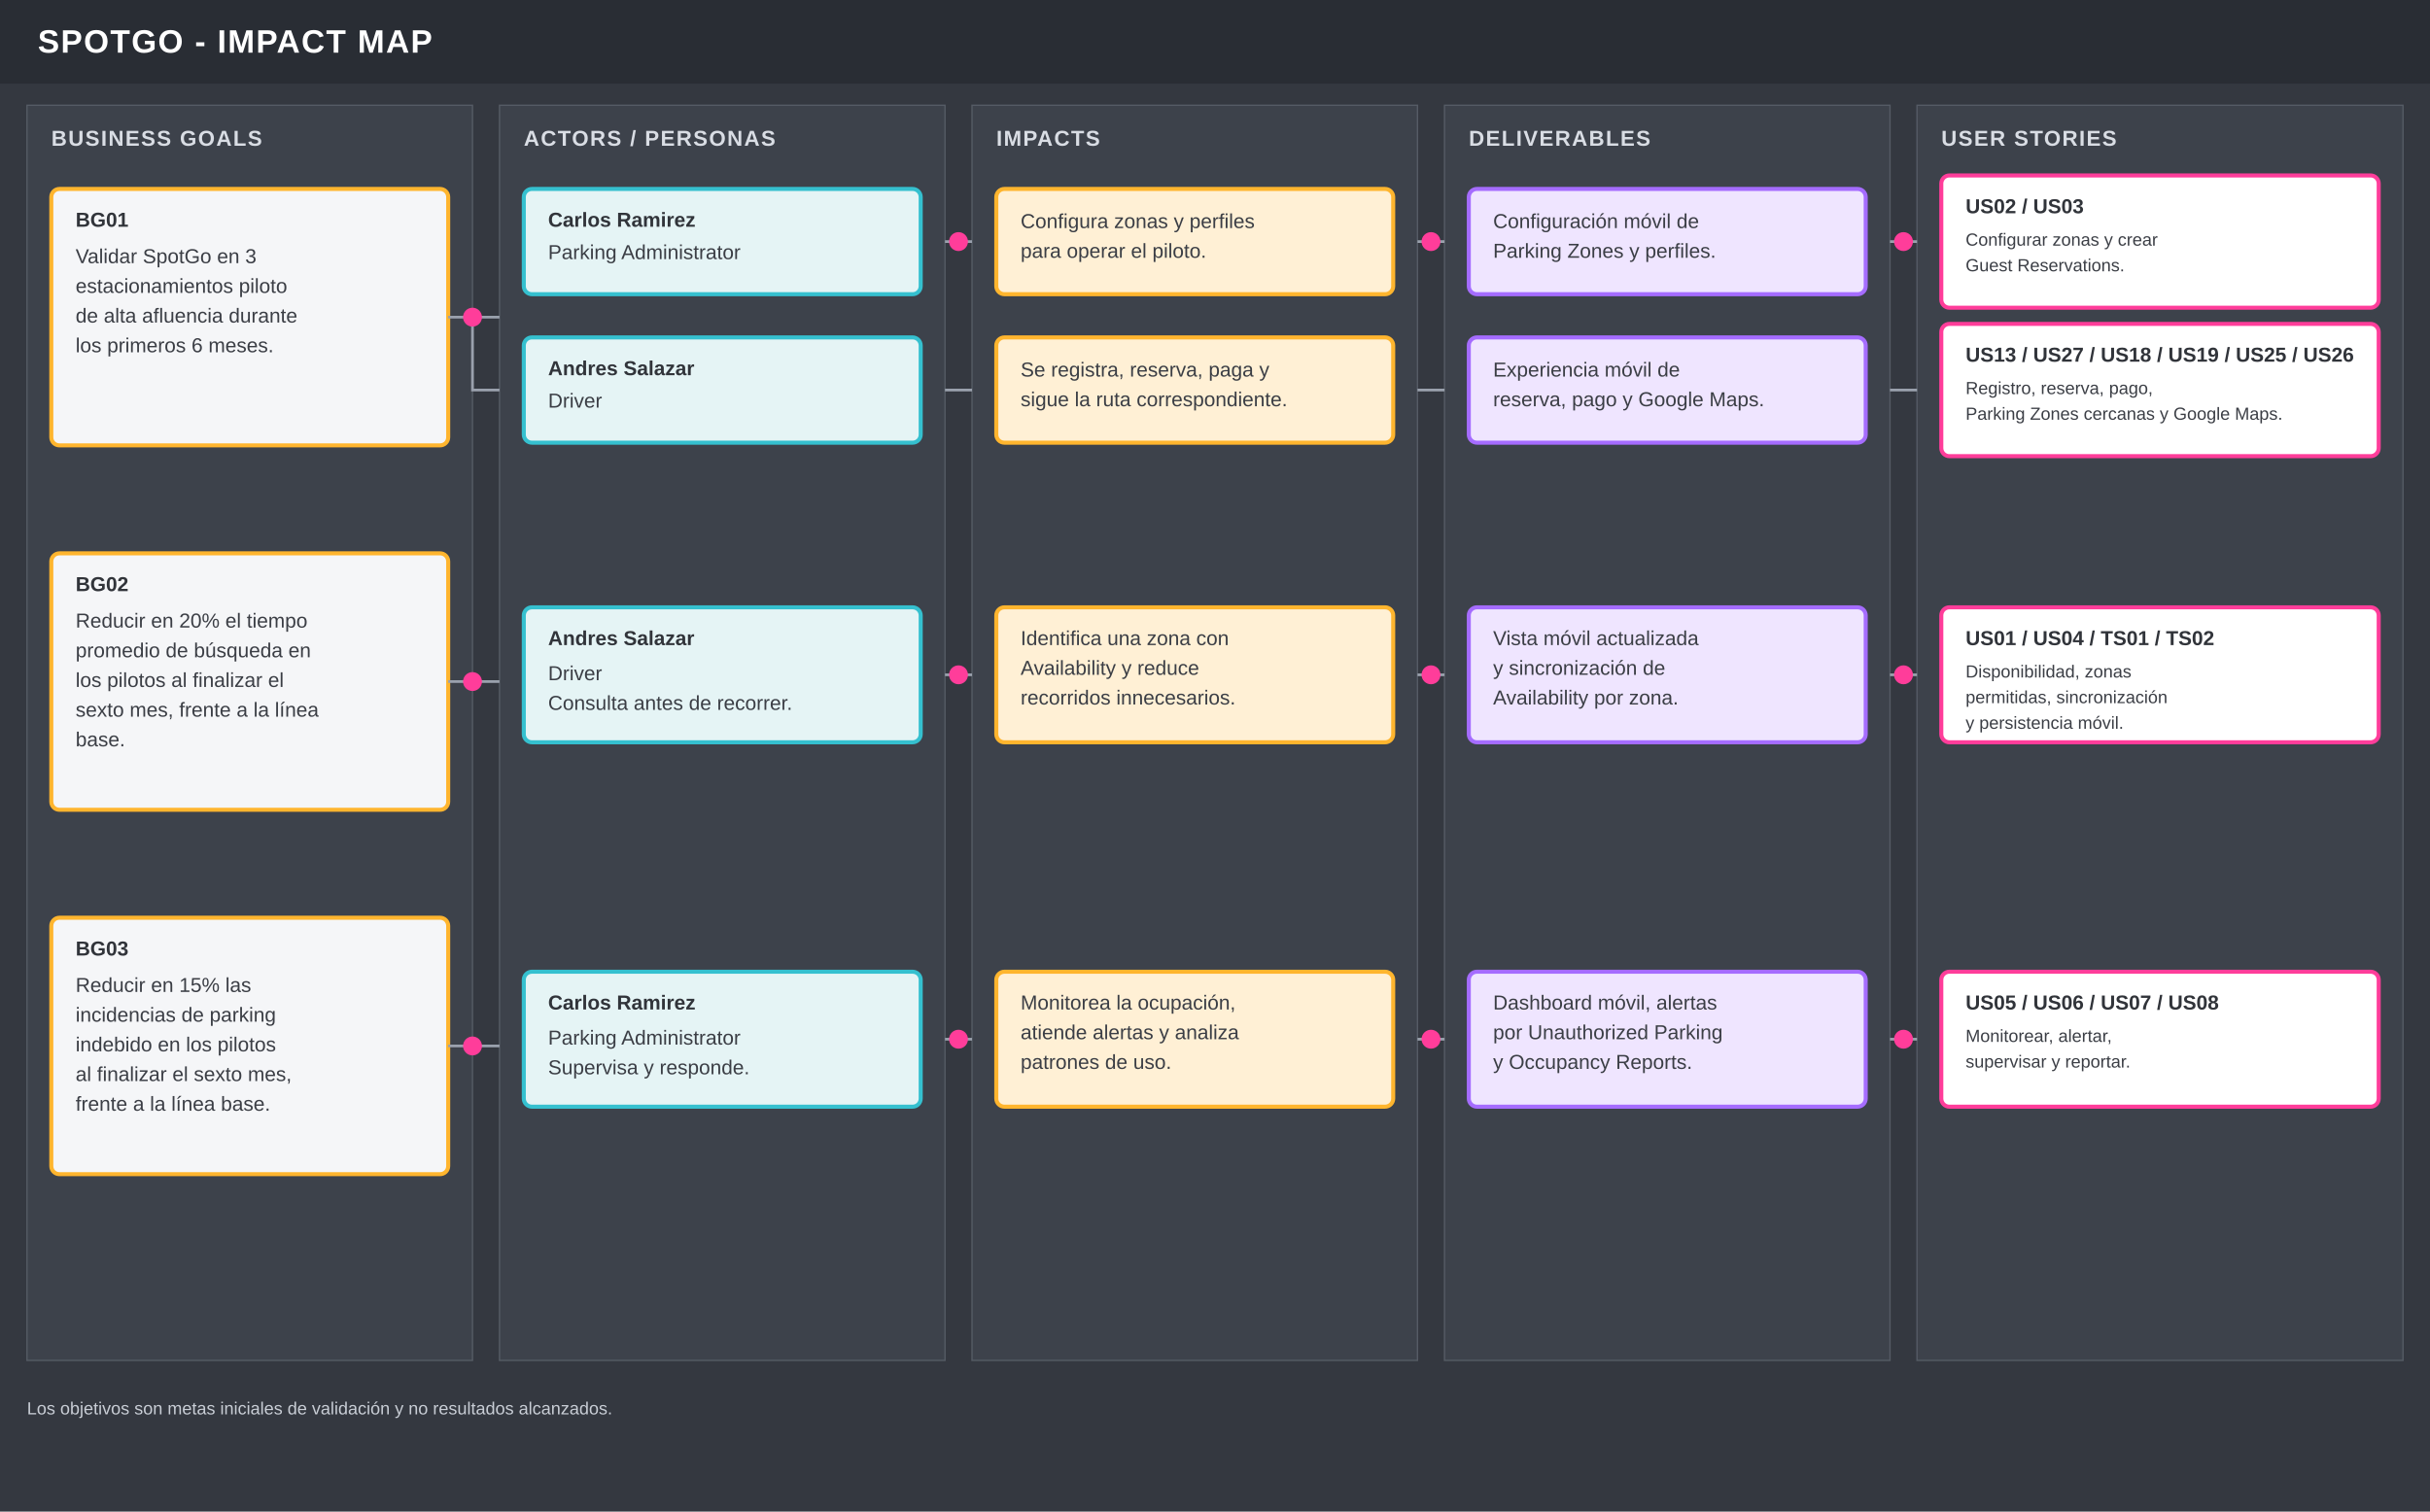
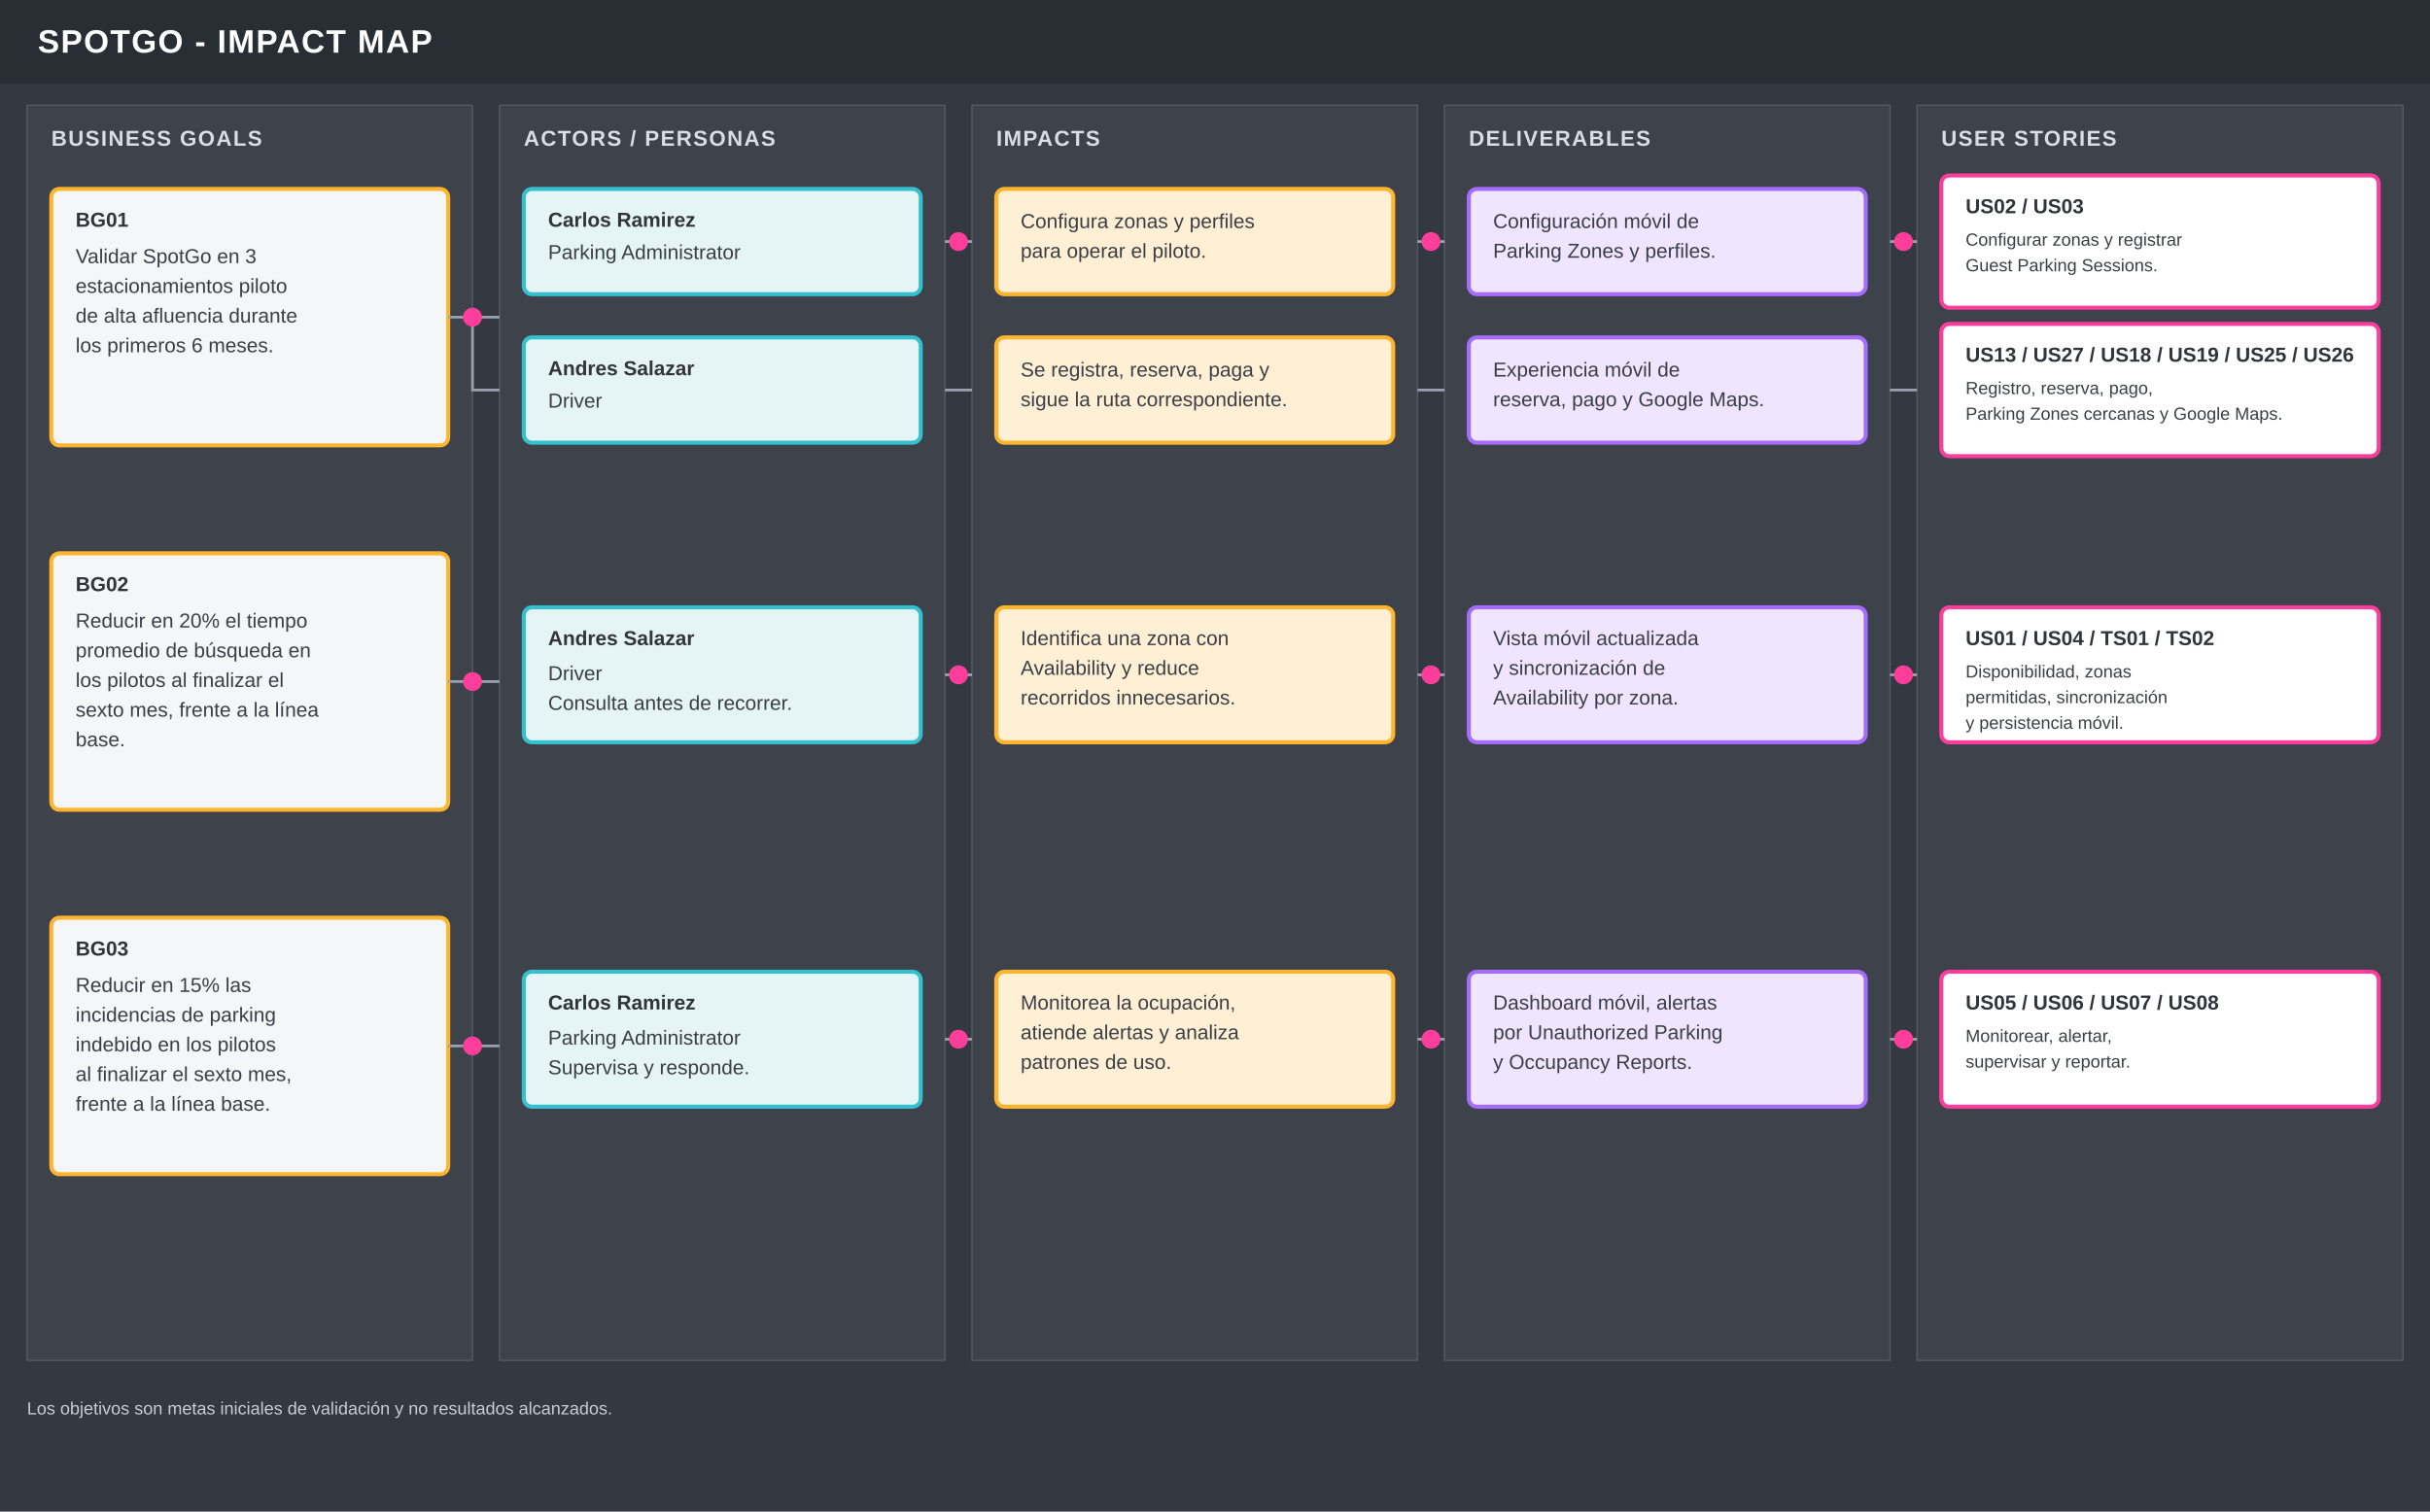
<svg xmlns="http://www.w3.org/2000/svg" width="1800" height="1120" viewBox="0 0 1800 1120" role="img" aria-labelledby="title desc">
  <style>
    .bg { fill: #343840; }
    .top { fill: #292d34; }
    .column { fill: #3d424b; stroke: #555b65; stroke-width: 1; }
    .goal { fill: #f5f6f8; stroke: #ffb52e; stroke-width: 3; }
    .actor { fill: #e5f4f5; stroke: #35c0cf; stroke-width: 3; }
    .impact { fill: #fff0d5; stroke: #ffb52e; stroke-width: 3; }
    .deliverable { fill: #efe5ff; stroke: #a56cff; stroke-width: 3; }
    .story { fill: #ffffff; stroke: #ff3d9a; stroke-width: 3; }
    .title { fill: #ffffff; font-family: Arial, sans-serif; font-size: 24px; font-weight: 700; letter-spacing: 1px; }
    .header { fill: #d9dde4; font-family: Arial, sans-serif; font-size: 16px; font-weight: 700; letter-spacing: 1px; }
    .label { fill: #31343a; font-family: Arial, sans-serif; font-size: 15px; font-weight: 700; }
    .text { fill: #3b3e45; font-family: Arial, sans-serif; font-size: 15px; }
    .small { fill: #3b3e45; font-family: Arial, sans-serif; font-size: 13px; }
    .connector { stroke: #9aa1ad; stroke-width: 2; fill: none; }
    .node { fill: #ff3d9a; }
    .legend { fill: #c8cdd5; font-family: Arial, sans-serif; font-size: 13px; }
  </style>
  <rect class="bg" width="1800" height="1120" />
  <rect class="top" width="1800" height="62" />
  <text class="title" x="28" y="39">SPOTGO - IMPACT MAP</text>
  <rect class="column" x="20" y="78" width="330" height="930" />
  <rect class="column" x="370" y="78" width="330" height="930" />
  <rect class="column" x="720" y="78" width="330" height="930" />
  <rect class="column" x="1070" y="78" width="330" height="930" />
  <rect class="column" x="1420" y="78" width="360" height="930" />
  <text class="header" x="38" y="108">BUSINESS GOALS</text>
  <text class="header" x="388" y="108">ACTORS / PERSONAS</text>
  <text class="header" x="738" y="108">IMPACTS</text>
  <text class="header" x="1088" y="108">DELIVERABLES</text>
  <text class="header" x="1438" y="108">USER STORIES</text>
  <rect class="goal" x="38" y="140" width="294" height="190" rx="6" />
  <text class="label" x="56" y="168">BG01</text>
  <text class="text" x="56" y="195">
    <tspan x="56" dy="0">Validar SpotGo en 3</tspan>
    <tspan x="56" dy="22">estacionamientos piloto</tspan>
    <tspan x="56" dy="22">de alta afluencia durante</tspan>
    <tspan x="56" dy="22">los primeros 6 meses.</tspan>
  </text>
  <rect class="actor" x="388" y="140" width="294" height="78" rx="6" />
  <text class="label" x="406" y="168">Carlos Ramirez</text>
  <text class="text" x="406" y="192">Parking Administrator</text>
  <rect class="actor" x="388" y="250" width="294" height="78" rx="6" />
  <text class="label" x="406" y="278">Andres Salazar</text>
  <text class="text" x="406" y="302">Driver</text>
  <rect class="impact" x="738" y="140" width="294" height="78" rx="6" />
  <text class="text" x="756" y="169">
    <tspan x="756" dy="0">Configura zonas y perfiles</tspan>
    <tspan x="756" dy="22">para operar el piloto.</tspan>
  </text>
  <rect class="impact" x="738" y="250" width="294" height="78" rx="6" />
  <text class="text" x="756" y="279">
    <tspan x="756" dy="0">Se registra, reserva, paga y</tspan>
    <tspan x="756" dy="22">sigue la ruta correspondiente.</tspan>
  </text>
  <rect class="deliverable" x="1088" y="140" width="294" height="78" rx="6" />
  <text class="text" x="1106" y="169">
    <tspan x="1106" dy="0">Configuración móvil de</tspan>
    <tspan x="1106" dy="22">Parking Zones y perfiles.</tspan>
  </text>
  <rect class="deliverable" x="1088" y="250" width="294" height="78" rx="6" />
  <text class="text" x="1106" y="279">
    <tspan x="1106" dy="0">Experiencia móvil de</tspan>
    <tspan x="1106" dy="22">reserva, pago y Google Maps.</tspan>
  </text>
  <rect class="story" x="1438" y="130" width="324" height="98" rx="6" />
  <text class="label" x="1456" y="158">US02 / US03</text>
  <text class="small" x="1456" y="182">
-     <tspan x="1456" dy="0">Configurar zonas y crear</tspan>
-     <tspan x="1456" dy="19">Guest Reservations.</tspan>
+     <tspan x="1456" dy="0">Configurar zonas y registrar</tspan>
+     <tspan x="1456" dy="19">Guest Parking Sessions.</tspan>
  </text>
  <rect class="story" x="1438" y="240" width="324" height="98" rx="6" />
  <text class="label" x="1456" y="268">US13 / US27 / US18 / US19 / US25 / US26</text>
  <text class="small" x="1456" y="292">
    <tspan x="1456" dy="0">Registro, reserva, pago,</tspan>
    <tspan x="1456" dy="19">Parking Zones cercanas y Google Maps.</tspan>
  </text>
  <rect class="goal" x="38" y="410" width="294" height="190" rx="6" />
  <text class="label" x="56" y="438">BG02</text>
  <text class="text" x="56" y="465">
    <tspan x="56" dy="0">Reducir en 20% el tiempo</tspan>
    <tspan x="56" dy="22">promedio de búsqueda en</tspan>
    <tspan x="56" dy="22">los pilotos al finalizar el</tspan>
    <tspan x="56" dy="22">sexto mes, frente a la línea</tspan>
    <tspan x="56" dy="22">base.</tspan>
  </text>
  <rect class="actor" x="388" y="450" width="294" height="100" rx="6" />
  <text class="label" x="406" y="478">Andres Salazar</text>
  <text class="text" x="406" y="504">
    <tspan x="406" dy="0">Driver</tspan>
    <tspan x="406" dy="22">Consulta antes de recorrer.</tspan>
  </text>
  <rect class="impact" x="738" y="450" width="294" height="100" rx="6" />
  <text class="text" x="756" y="478">
    <tspan x="756" dy="0">Identifica una zona con</tspan>
    <tspan x="756" dy="22">Availability y reduce</tspan>
    <tspan x="756" dy="22">recorridos innecesarios.</tspan>
  </text>
  <rect class="deliverable" x="1088" y="450" width="294" height="100" rx="6" />
  <text class="text" x="1106" y="478">
    <tspan x="1106" dy="0">Vista móvil actualizada</tspan>
    <tspan x="1106" dy="22">y sincronización de</tspan>
    <tspan x="1106" dy="22">Availability por zona.</tspan>
  </text>
  <rect class="story" x="1438" y="450" width="324" height="100" rx="6" />
  <text class="label" x="1456" y="478">US01 / US04 / TS01 / TS02</text>
  <text class="small" x="1456" y="502">
    <tspan x="1456" dy="0">Disponibilidad, zonas</tspan>
    <tspan x="1456" dy="19">permitidas, sincronización</tspan>
    <tspan x="1456" dy="19">y persistencia móvil.</tspan>
  </text>
  <rect class="goal" x="38" y="680" width="294" height="190" rx="6" />
  <text class="label" x="56" y="708">BG03</text>
  <text class="text" x="56" y="735">
    <tspan x="56" dy="0">Reducir en 15% las</tspan>
    <tspan x="56" dy="22">incidencias de parking</tspan>
    <tspan x="56" dy="22">indebido en los pilotos</tspan>
    <tspan x="56" dy="22">al finalizar el sexto mes,</tspan>
    <tspan x="56" dy="22">frente a la línea base.</tspan>
  </text>
  <rect class="actor" x="388" y="720" width="294" height="100" rx="6" />
  <text class="label" x="406" y="748">Carlos Ramirez</text>
  <text class="text" x="406" y="774">
    <tspan x="406" dy="0">Parking Administrator</tspan>
    <tspan x="406" dy="22">Supervisa y responde.</tspan>
  </text>
  <rect class="impact" x="738" y="720" width="294" height="100" rx="6" />
  <text class="text" x="756" y="748">
    <tspan x="756" dy="0">Monitorea la ocupación,</tspan>
    <tspan x="756" dy="22">atiende alertas y analiza</tspan>
    <tspan x="756" dy="22">patrones de uso.</tspan>
  </text>
  <rect class="deliverable" x="1088" y="720" width="294" height="100" rx="6" />
  <text class="text" x="1106" y="748">
    <tspan x="1106" dy="0">Dashboard móvil, alertas</tspan>
    <tspan x="1106" dy="22">por Unauthorized Parking</tspan>
    <tspan x="1106" dy="22">y Occupancy Reports.</tspan>
  </text>
  <rect class="story" x="1438" y="720" width="324" height="100" rx="6" />
  <text class="label" x="1456" y="748">US05 / US06 / US07 / US08</text>
  <text class="small" x="1456" y="772">
    <tspan x="1456" dy="0">Monitorear, alertar,</tspan>
    <tspan x="1456" dy="19">supervisar y reportar.</tspan>
  </text>
  <path class="connector" d="M332 235 H370 M350 235 V289 H370 M700 179 H720 M700 289 H720 M1050 179 H1070 M1050 289 H1070 M1400 179 H1420 M1400 289 H1420" />
  <path class="connector" d="M332 505 H370 M700 500 H720 M1050 500 H1070 M1400 500 H1420" />
  <path class="connector" d="M332 775 H370 M700 770 H720 M1050 770 H1070 M1400 770 H1420" />
  <circle class="node" cx="350" cy="235" r="7" />
  <circle class="node" cx="710" cy="179" r="7" />
  <circle class="node" cx="1060" cy="179" r="7" />
  <circle class="node" cx="1410" cy="179" r="7" />
  <circle class="node" cx="350" cy="505" r="7" />
  <circle class="node" cx="710" cy="500" r="7" />
  <circle class="node" cx="1060" cy="500" r="7" />
  <circle class="node" cx="1410" cy="500" r="7" />
  <circle class="node" cx="350" cy="775" r="7" />
  <circle class="node" cx="710" cy="770" r="7" />
  <circle class="node" cx="1060" cy="770" r="7" />
  <circle class="node" cx="1410" cy="770" r="7" />
  <text class="legend" x="20" y="1048">Los objetivos son metas iniciales de validación y no resultados alcanzados.</text>
</svg>
